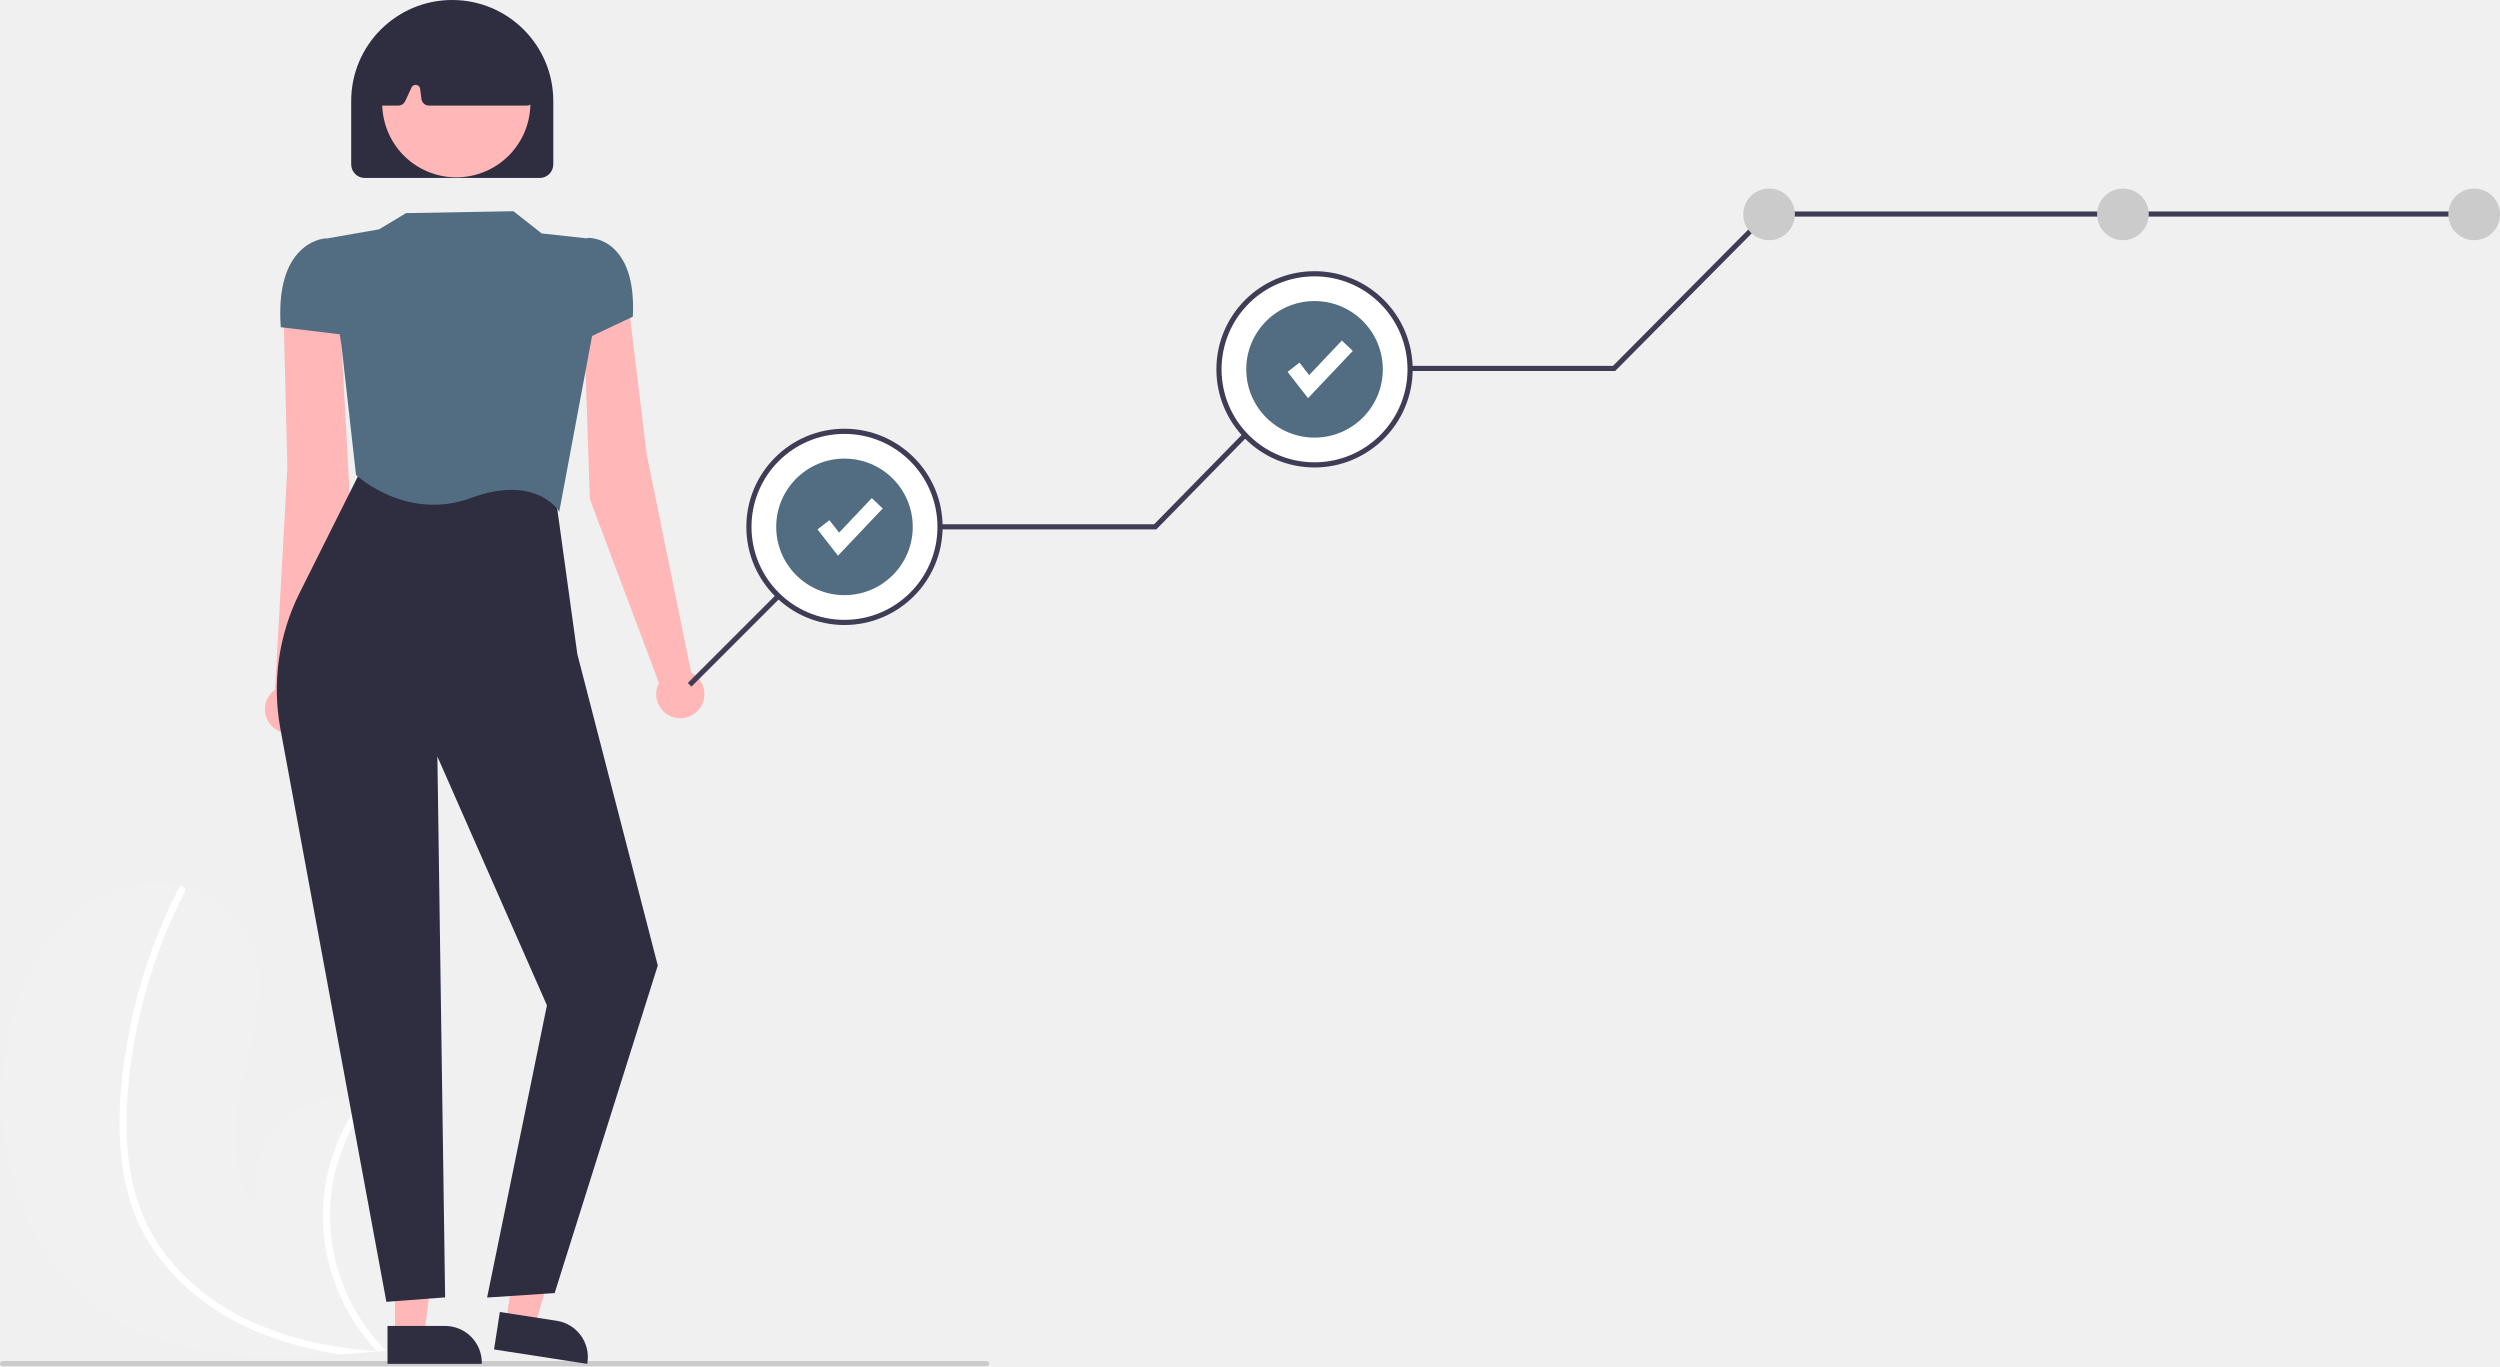
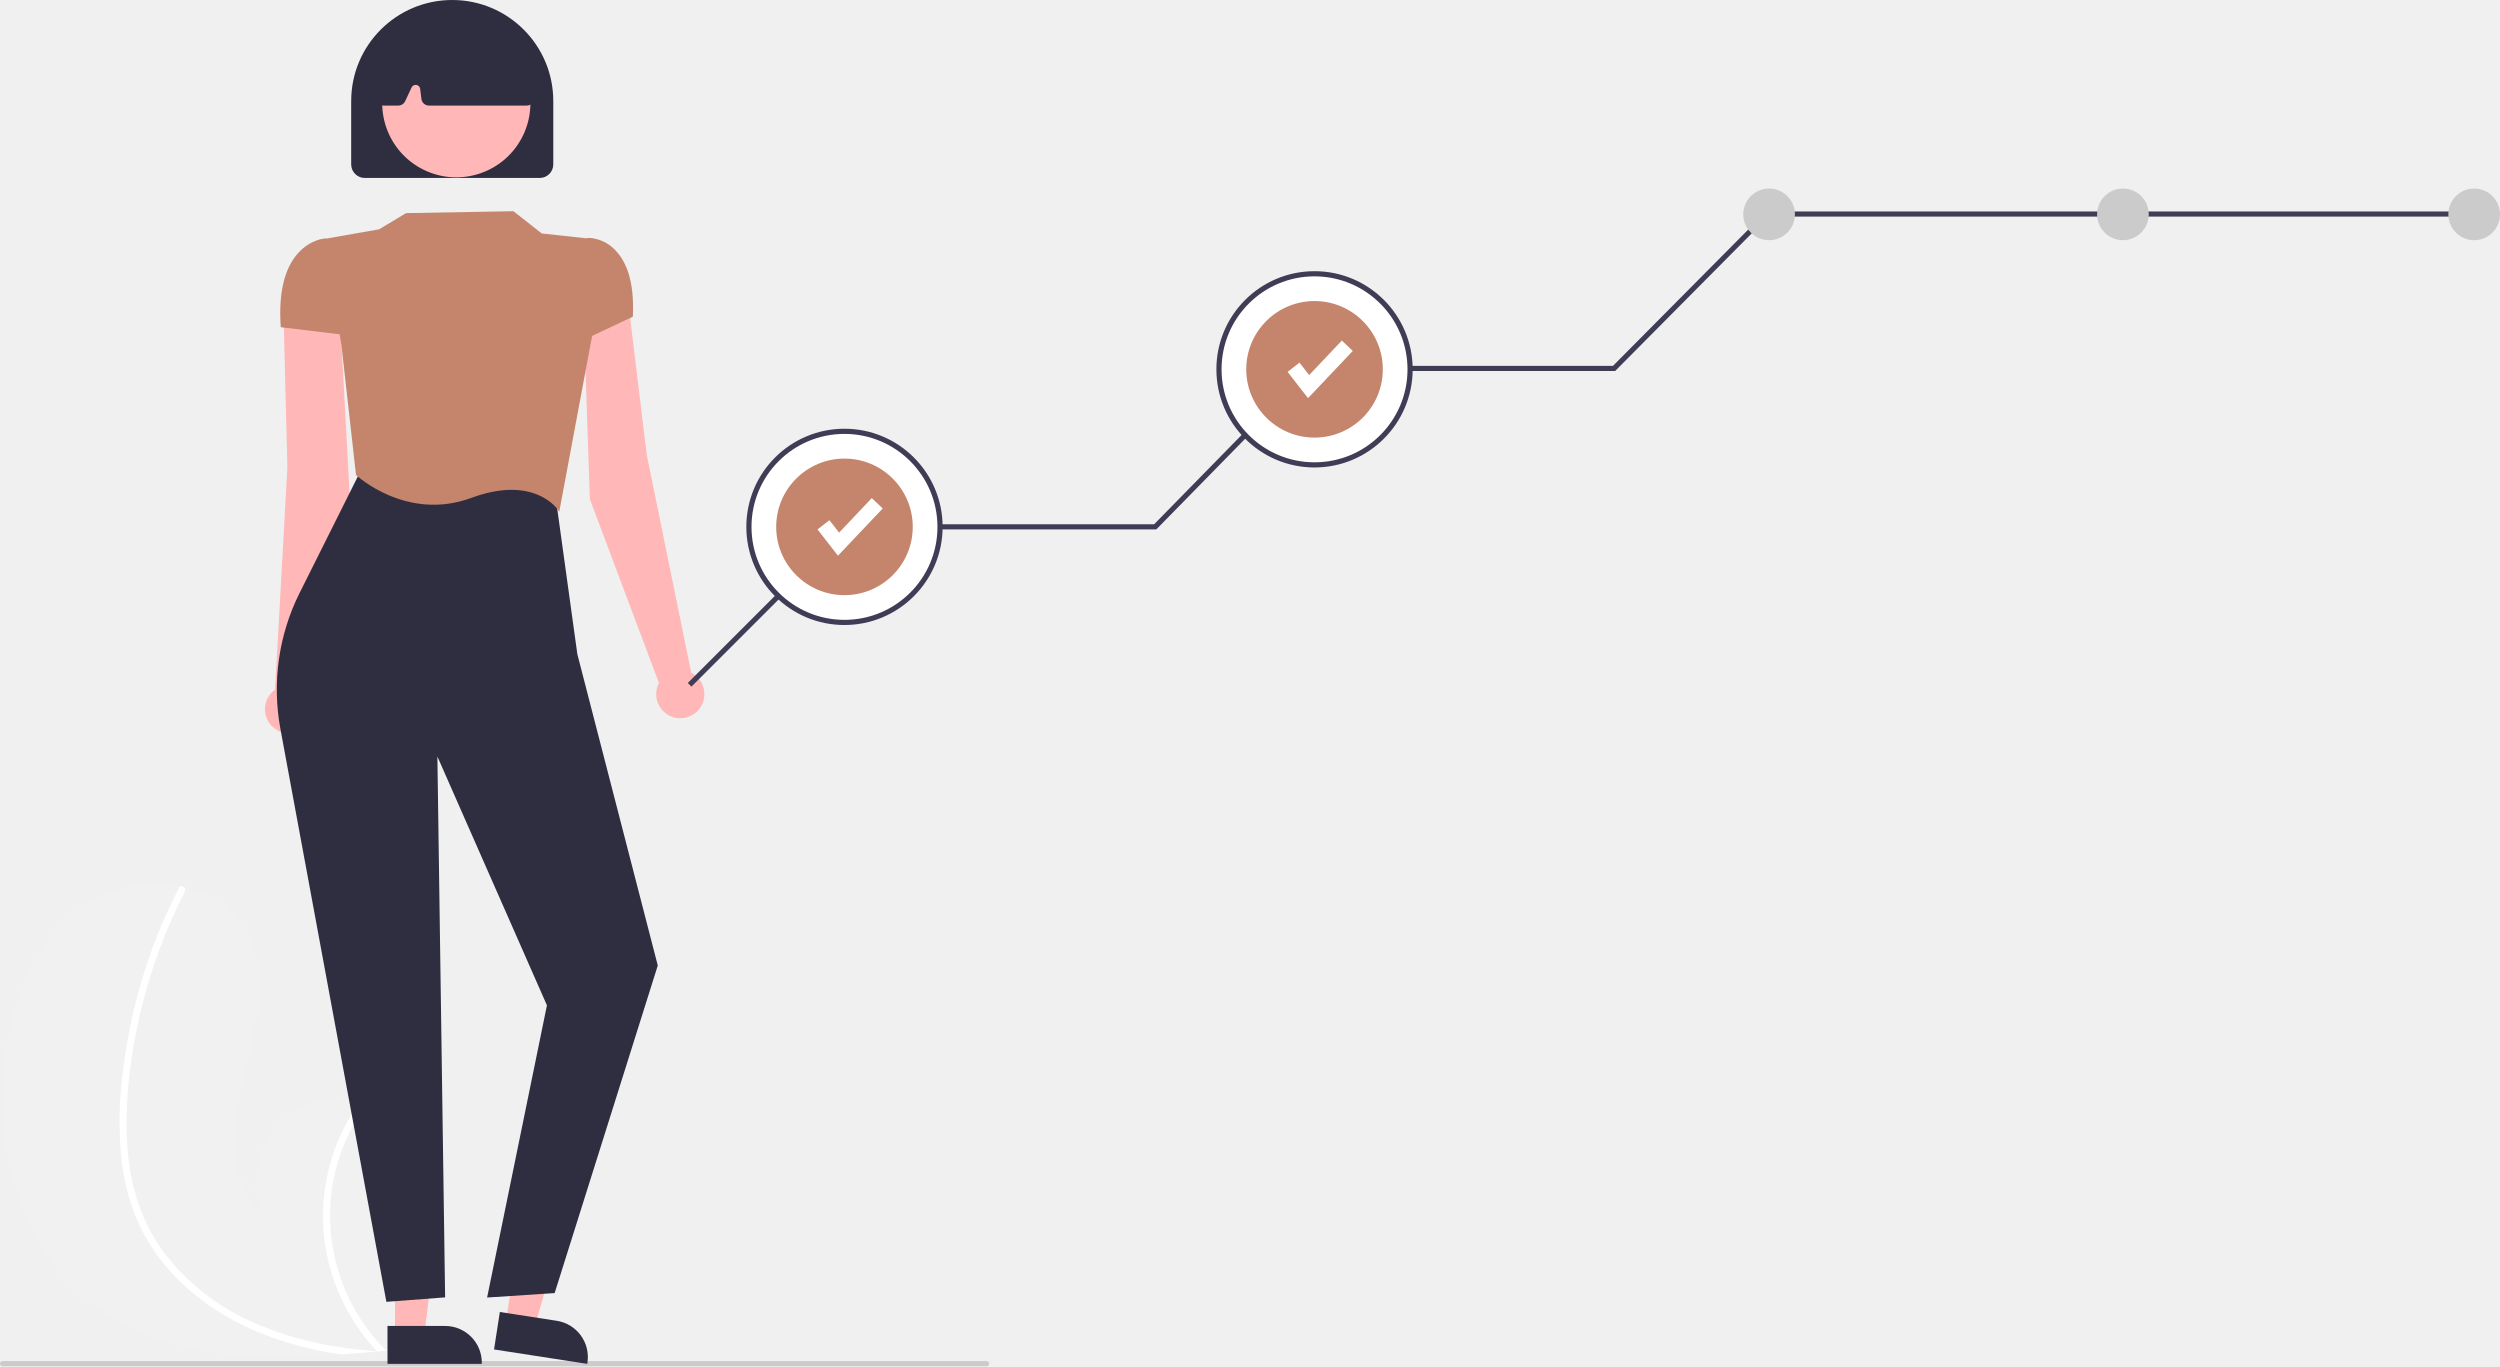
<svg xmlns="http://www.w3.org/2000/svg" data-name="Layer 1" width="967.972" height="529" viewBox="0 0 967.972 529">
  <path d="M154.442,692.271c26.423,19.035,60.664,19.991,93.762,17.652,4.622-.326,9.211-.709,13.757-1.122.027-.007.064-.005.091-.012.218-.021.437-.042.646-.054.938-.088,1.877-.175,2.807-.264l-.22.419-.689,1.3c.248-.435.495-.861.743-1.296.073-.131.155-.261.227-.391,8.574-14.921,17.078-30.39,19.248-47.428,2.242-17.685-4.059-37.709-19.624-46.401a31.408,31.408,0,0,0-6.445-2.699c-.931-.283-1.874-.512-2.828-.715A33.664,33.664,0,0,0,216.769,655.022c-13.196-13.531-10.734-35.482-6.182-53.827,4.561-18.345,10.082-38.758.806-55.236-5.156-9.172-14.224-14.862-24.401-17.154-.312-.067-.624-.135-.937-.193a49.13,49.13,0,0,0-35.297,6.185c-19.458,12.262-29.452,35.51-32.696,58.284C112.836,629.728,124.401,670.628,154.442,692.271Z" transform="translate(-116.0138 -185.5)" fill="#f1f1f1" />
  <path d="M162.973,633.524a83.519,83.519,0,0,0,5.764,23.535A72.52,72.52,0,0,0,179.997,675.451c9.497,11.424,22.054,20.012,35.691,25.735a133.728,133.728,0,0,0,32.517,8.737c4.622-.326,9.211-.709,13.757-1.122.027-.007.064-.005.091-.012.218-.021.437-.042.646-.054.938-.088,1.877-.175,2.807-.264l-.22.419-.689,1.3c.248-.435.495-.861.743-1.296.073-.131.155-.261.227-.391a73.922,73.922,0,0,1-20.717-64.665,74.555,74.555,0,0,1,13.896-31.863c-.931-.283-1.874-.512-2.828-.715a77.3,77.3,0,0,0-7.051,11.679,75.742,75.742,0,0,0-6.535,47.12,77.438,77.438,0,0,0,19.62,38.625c-.883-.062-1.774-.134-2.646-.214-16.522-1.4-33.01-4.952-47.995-12.227a86.441,86.441,0,0,1-32.382-26.57c-9.076-12.517-13.075-27.572-13.762-42.874-.728-16.382,1.397-33.052,5.136-48.983a205.597,205.597,0,0,1,17.276-47.06,1.478,1.478,0,0,0-.587-1.951,1.257,1.257,0,0,0-.937-.193,1.095,1.095,0,0,0-.723.619c-.945,1.843-1.872,3.688-2.763,5.554a207.931,207.931,0,0,0-16.277,48.823C163.008,599.896,161.255,616.936,162.973,633.524Z" transform="translate(-116.0138 -185.5)" fill="#fff" />
  <path d="M498.014,714.5h-381a1,1,0,0,1,0-2h381a1,1,0,0,1,0,2Z" transform="translate(-116.0138 -185.5)" fill="#cbcbcb" />
  <path d="M383.644,445.967,366.417,361.552l-7.568-62.349-16.766,10.846,2.316,68.709,26.76,71.189a9.328,9.328,0,1,0,12.485-3.979Z" transform="translate(-116.0138 -185.5)" fill="#ffb7b7" />
  <path d="M222.517,452.495l4.769-86.023-1.579-62.787,22.165,8.293,3.7,68.315-16.123,74.324a9.328,9.328,0,1,1-12.931-2.121Z" transform="translate(-116.0138 -185.5)" fill="#ffb7b7" />
  <polygon points="152.925 517.096 164.25 517.095 169.638 473.411 152.923 473.412 152.925 517.096" fill="#ffb7b7" />
  <path d="M266.049,698.898l22.304-.001h.001a14.215,14.215,0,0,1,14.214,14.214v.462l-36.518.001Z" transform="translate(-116.0138 -185.5)" fill="#2f2e41" />
  <polygon points="195.822 512.084 207.014 513.815 219.018 471.469 202.5 468.914 195.822 512.084" fill="#ffb7b7" />
  <path d="M309.546,693.488l22.042,3.41.001 0a14.215,14.215,0,0,1,11.873,16.22l-.071.456-36.089-5.583Z" transform="translate(-116.0138 -185.5)" fill="#2f2e41" />
  <path d="M265.612,689.553l-.059-.317L224.553,467.561a83.739,83.739,0,0,1,7.4-52.365l24.816-49.631,74.048,10.032,8.739,63.189,31.142,120.542-.031.098-39.9,126.741-26.15,1.72,23.164-113.134-42.414-96.336L288.358,687.829Z" transform="translate(-116.0138 -185.5)" fill="#2f2e41" />
-   <path d="M332.54,383.683l-.489-.766c-.088-.138-9.082-13.689-33.559-4.641-24.986,9.238-44.347-8.605-44.54-8.786l-.096-.09-5.659-50.435-6.68-40.944,21.264-3.731,10.454-6.272,41.571-.74,10.939,8.604,17.96,1.957,1.644,37.307-.008.041Z" transform="translate(-116.0138 -185.5)" fill="#526D82" />
-   <path d="M338.498,318.755v-31.945l5.051-9.217.205-.006a15.141,15.141,0,0,1,10.461,4.753c5.08,5.162,7.381,13.761,6.84,25.559l-.01.216Z" transform="translate(-116.0138 -185.5)" fill="#526D82" />
-   <path d="M250.466,315.282,224.725,312.193l-.02-.296c-.878-12.837,1.362-22.366,6.66-28.321,4.808-5.405,10.316-5.732,10.548-5.744l.149-.007,6.968,6.335Z" transform="translate(-116.0138 -185.5)" fill="#526D82" />
+   <path d="M332.54,383.683l-.489-.766c-.088-.138-9.082-13.689-33.559-4.641-24.986,9.238-44.347-8.605-44.54-8.786l-.096-.09-5.659-50.435-6.68-40.944,21.264-3.731,10.454-6.272,41.571-.74,10.939,8.604,17.96,1.957,1.644,37.307-.008.041Z" transform="translate(-116.0138 -185.5)" fill="#c4856c" />
+   <path d="M338.498,318.755v-31.945l5.051-9.217.205-.006a15.141,15.141,0,0,1,10.461,4.753c5.08,5.162,7.381,13.761,6.84,25.559l-.01.216Z" transform="translate(-116.0138 -185.5)" fill="#c4856c" />
+   <path d="M250.466,315.282,224.725,312.193l-.02-.296c-.878-12.837,1.362-22.366,6.66-28.321,4.808-5.405,10.316-5.732,10.548-5.744l.149-.007,6.968,6.335Z" transform="translate(-116.0138 -185.5)" fill="#c4856c" />
  <path d="M324.984,254.406h-67.738a5.261,5.261,0,0,1-5.256-5.256V224.624a39.124,39.124,0,0,1,78.249,0v24.526A5.261,5.261,0,0,1,324.984,254.406Z" transform="translate(-116.0138 -185.5)" fill="#2f2e41" />
  <circle cx="292.688" cy="225.48" r="28.685" transform="translate(-161.5646 188.6466) rotate(-61.33685)" fill="#ffb7b7" />
  <path d="M319.953,226.376H282.082a2.924,2.924,0,0,1-2.897-2.558l-.49-3.922a1.752,1.752,0,0,0-3.326-.523l-2.483,5.319a2.931,2.931,0,0,1-2.646,1.685H264.488a2.919,2.919,0,0,1-2.907-3.198l2.268-23.692a2.942,2.942,0,0,1,1.669-2.378c17.344-8.097,34.931-8.086,52.275.031a2.924,2.924,0,0,1,1.652,2.241l3.398,23.661a2.919,2.919,0,0,1-2.89,3.335Z" transform="translate(-116.0138 -185.5)" fill="#2f2e41" />
  <polygon points="267.719 265.859 266.305 264.445 327.767 202.982 446.875 202.982 506.97 141.647 624.539 141.647 683.855 81.869 959.972 81.869 959.972 83.869 684.688 83.869 625.372 143.647 507.81 143.647 447.715 204.982 328.596 204.982 267.719 265.859" fill="#3f3d56" />
  <circle cx="508.972" cy="143" r="37" fill="#fff" />
  <circle cx="684.972" cy="83" r="10" fill="#cbcbcb" />
  <circle cx="957.972" cy="83" r="10" fill="#cbcbcb" />
  <circle cx="821.972" cy="83" r="10" fill="#cbcbcb" />
  <path d="M624.986,366.5a38,38,0,1,1,38-38A38.043,38.043,0,0,1,624.986,366.5Zm0-74a36,36,0,1,0,36,36A36.041,36.041,0,0,0,624.986,292.5Z" transform="translate(-116.0138 -185.5)" fill="#3f3d56" />
-   <circle cx="508.972" cy="143" r="26.436" fill="#526D82" />
+   <circle cx="508.972" cy="143" r="26.436" fill="#c4856c" />
  <polygon points="506.453 154.16 498.541 143.986 503.142 140.407 506.889 145.224 519.545 131.863 523.777 135.873 506.453 154.16" fill="#fff" />
  <circle cx="326.972" cy="204" r="37" fill="#fff" />
  <path d="M442.986,427.5a38,38,0,1,1,38-38A38.043,38.043,0,0,1,442.986,427.5Zm0-74a36,36,0,1,0,36,36A36.041,36.041,0,0,0,442.986,353.5Z" transform="translate(-116.0138 -185.5)" fill="#3f3d56" />
-   <circle cx="326.972" cy="204" r="26.436" fill="#526D82" />
+   <circle cx="326.972" cy="204" r="26.436" fill="#c4856c" />
  <polygon points="324.453 215.16 316.541 204.986 321.142 201.407 324.889 206.224 337.545 192.863 341.777 196.873 324.453 215.16" fill="#fff" />
</svg>
